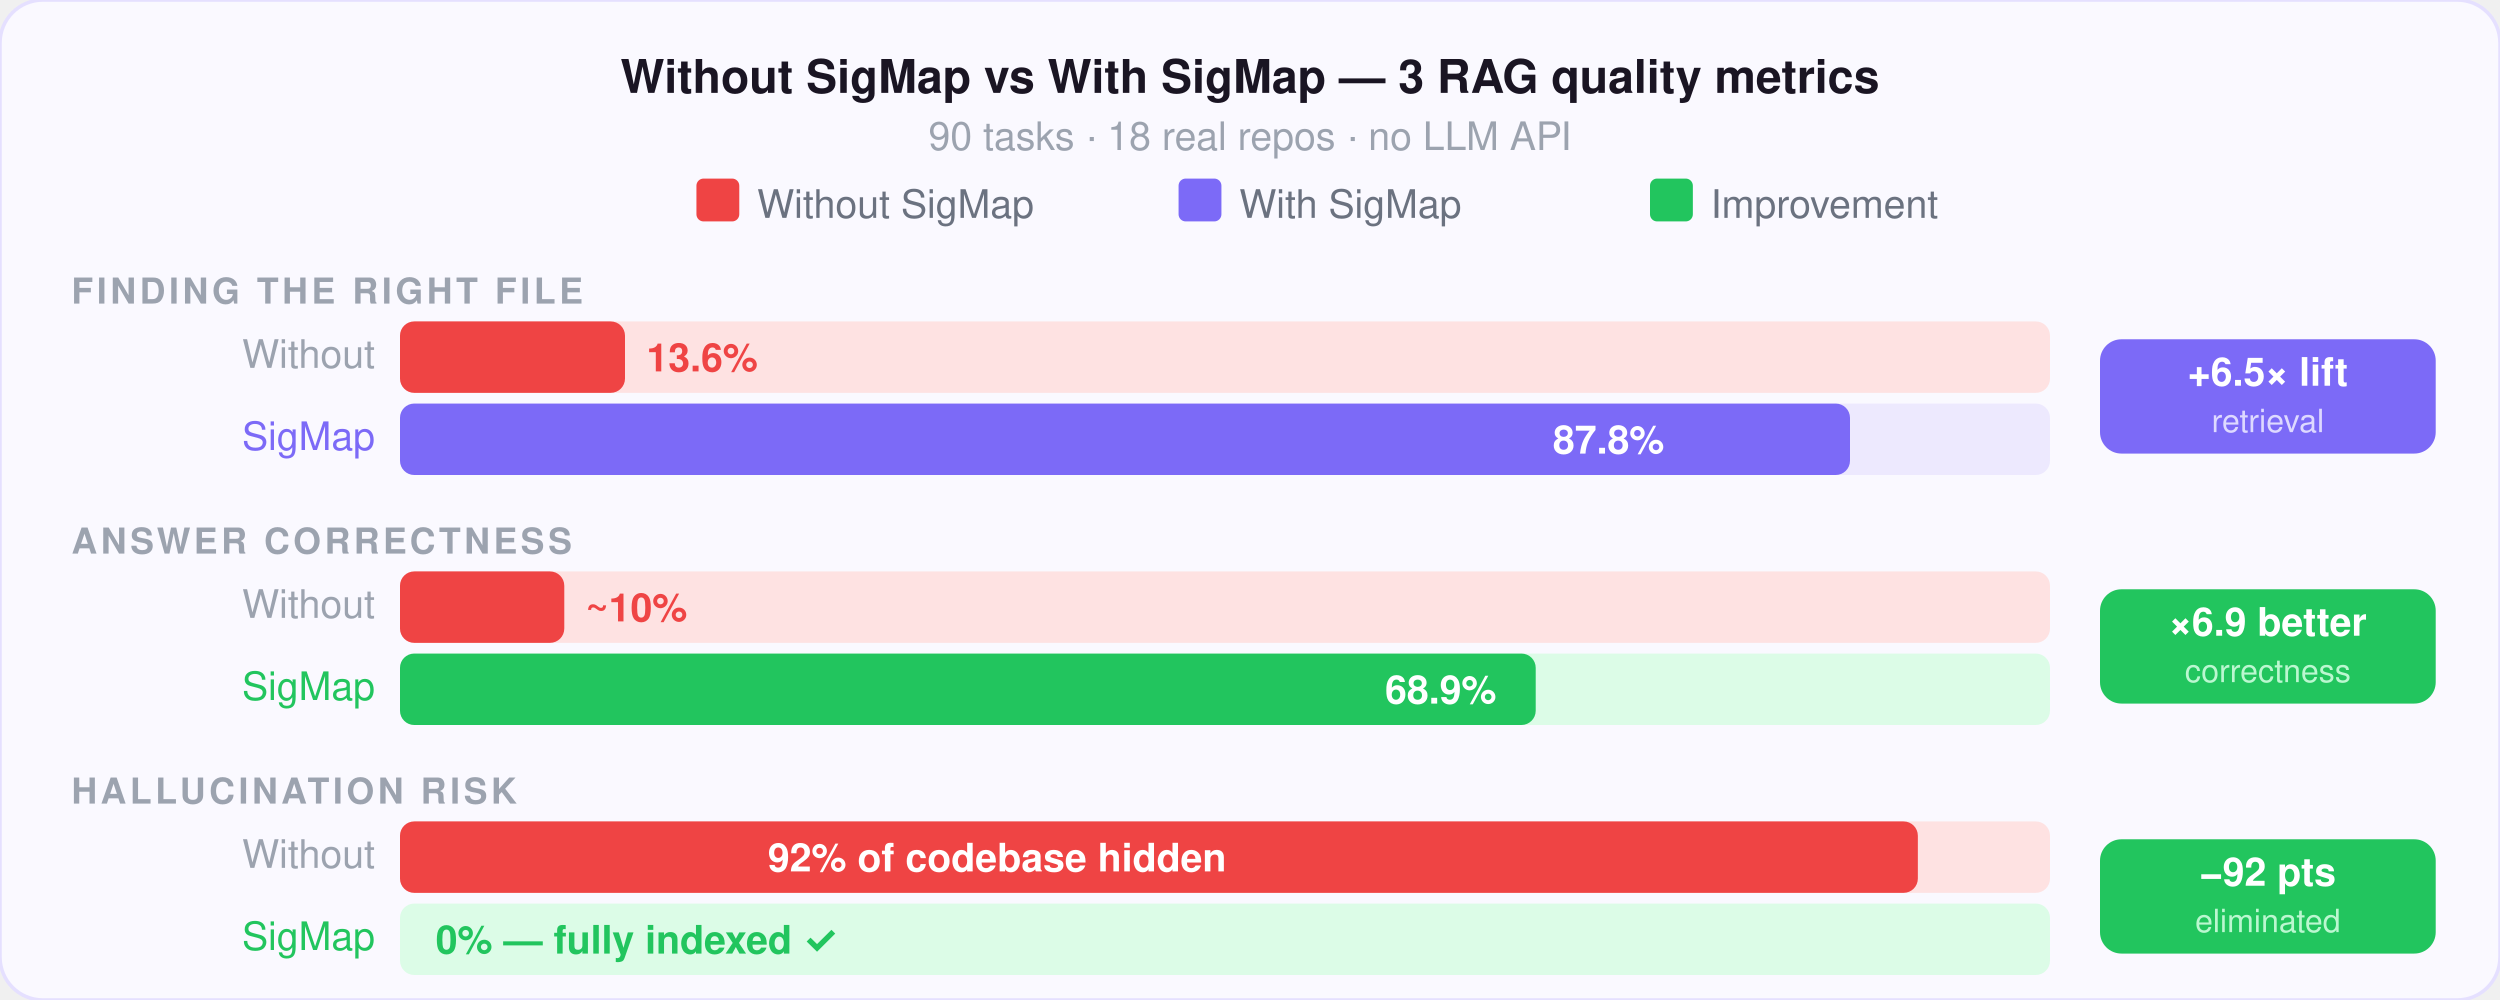
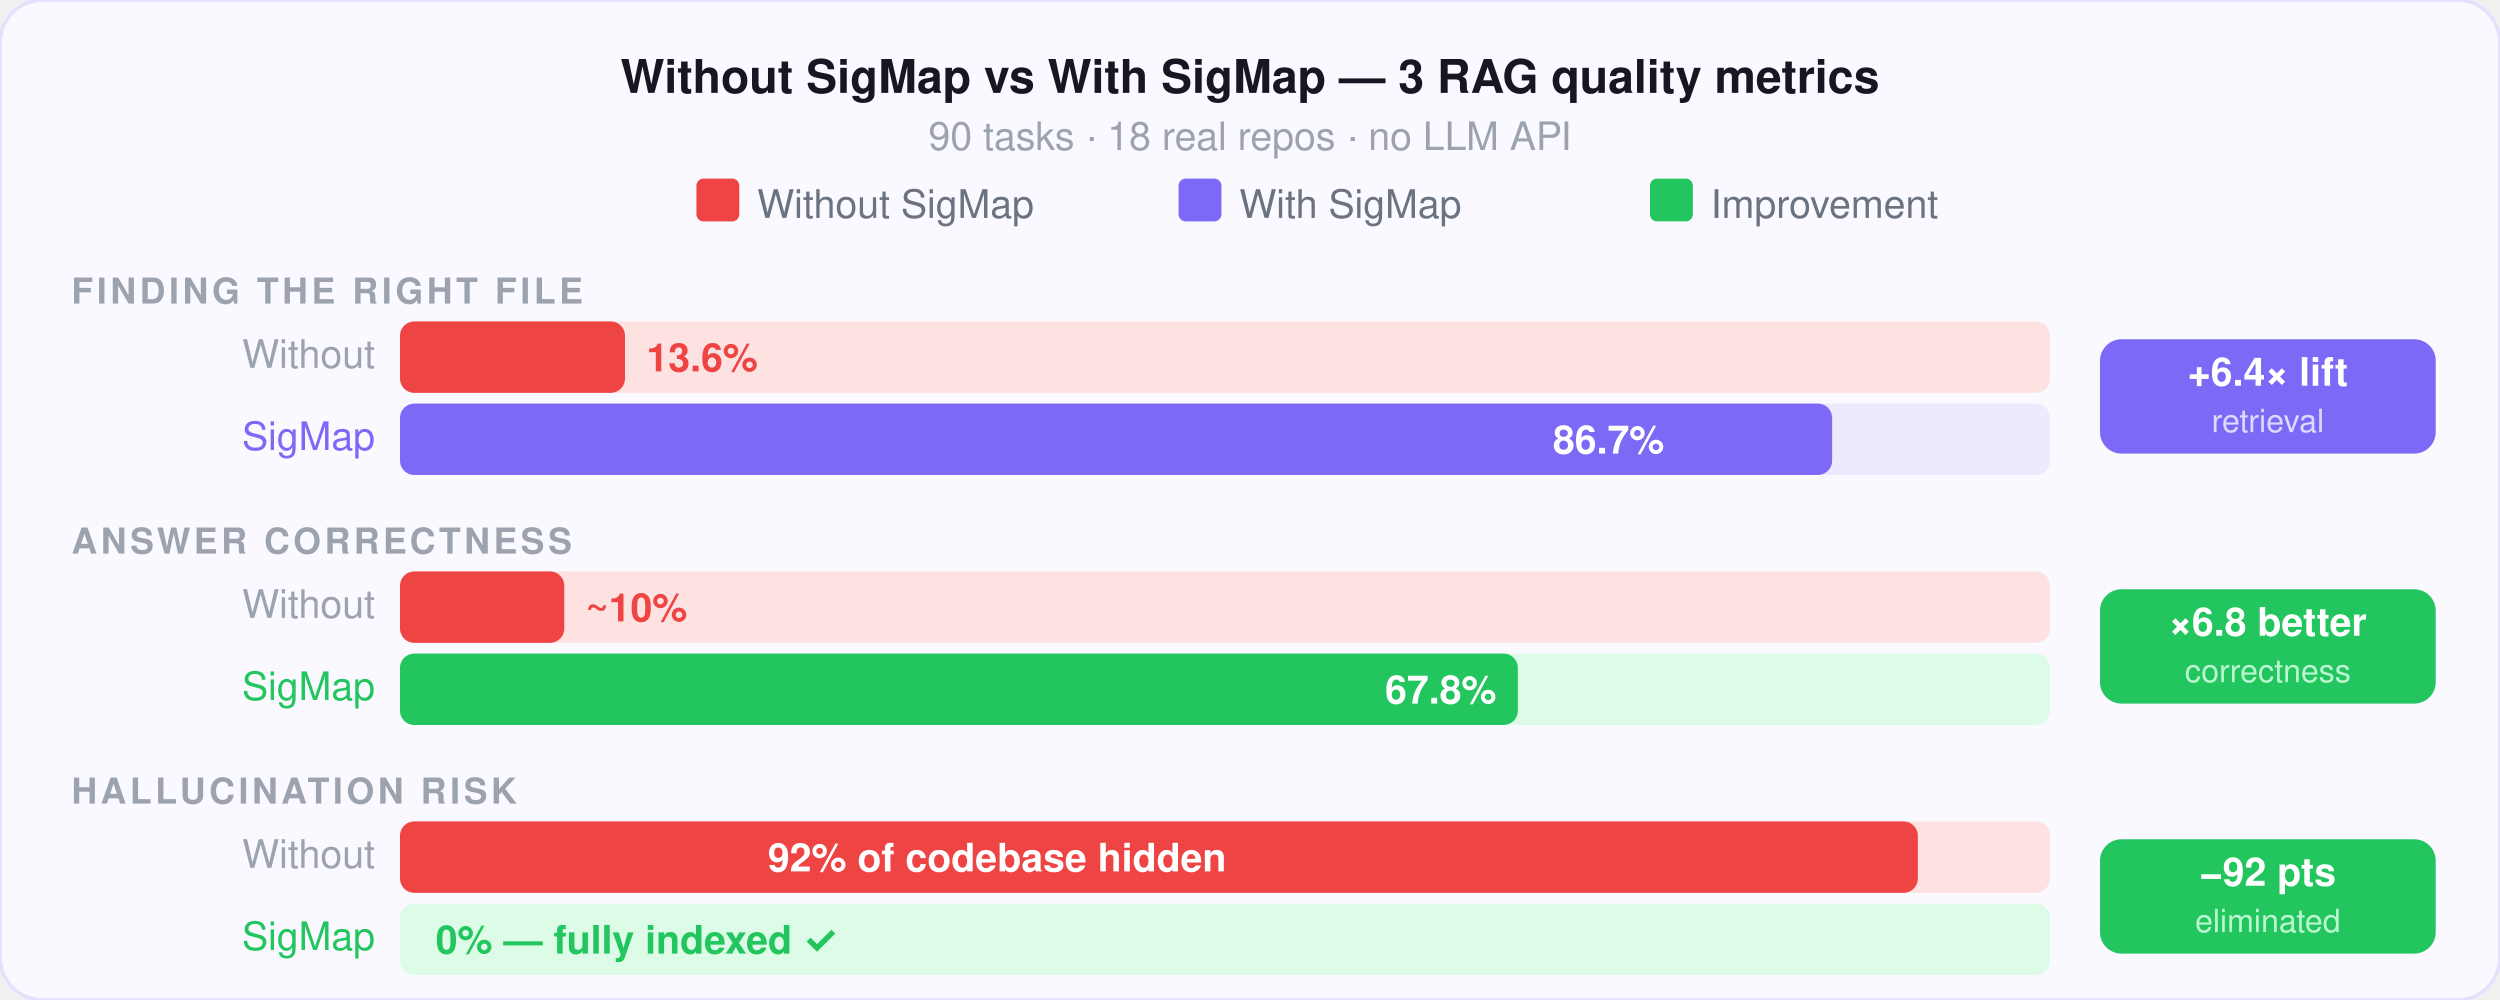
<svg xmlns="http://www.w3.org/2000/svg" viewBox="0 0 700 280" width="700" height="280" font-family="-apple-system,BlinkMacSystemFont,'Segoe UI',Helvetica,Arial,sans-serif">
  <rect width="700" height="280" fill="#faf9ff" rx="12" />
  <rect width="700" height="280" fill="none" stroke="#e5e0ff" stroke-width="1" rx="12" />
  <text x="350" y="26" text-anchor="middle" font-size="13" font-weight="700" fill="#1a1523">Without SigMap vs With SigMap — 3 RAG quality metrics</text>
  <text x="350" y="42" text-anchor="middle" font-size="11" fill="#9ca3af">90 tasks · 18 real repos · no LLM API</text>
  <rect x="195" y="50" width="12" height="12" fill="#ef4444" rx="2" />
  <text x="212" y="61" font-size="11" fill="#6b7280">Without SigMap</text>
  <rect x="330" y="50" width="12" height="12" fill="#7c6af7" rx="2" />
  <text x="347" y="61" font-size="11" fill="#6b7280">With SigMap</text>
  <rect x="462" y="50" width="12" height="12" fill="#22c55e" rx="2" />
  <text x="479" y="61" font-size="11" fill="#6b7280">Improvement</text>
  <text x="20" y="85" font-size="10" font-weight="600" fill="#9ca3af" letter-spacing="1">FINDING THE RIGHT FILE</text>
  <text x="105" y="103" text-anchor="end" font-size="11" fill="#9ca3af">Without</text>
  <rect x="112" y="90" width="462" height="20" fill="#fee2e2" rx="4" />
  <rect x="112" y="90" width="63" height="20" fill="#ef4444" rx="4" />
  <text x="181" y="104" font-size="11" font-weight="600" fill="#ef4444">13.6%</text>
  <text x="105" y="126" text-anchor="end" font-size="11" fill="#7c6af7">SigMap</text>
  <rect x="112" y="113" width="462" height="20" fill="#ede9fe" rx="4" />
-   <rect x="112" y="113" width="406" height="20" fill="#7c6af7" rx="4" />
-   <text x="466" y="127" text-anchor="end" font-size="11" font-weight="700" fill="#fff">87.8%</text>
+   <rect x="112" y="113" width="401" height="20" fill="#7c6af7" rx="4" />
+   <text x="466" y="127" text-anchor="end" font-size="11" font-weight="700" fill="#fff">86.7%</text>
  <rect x="588" y="95" width="94" height="32" fill="#7c6af7" rx="6" />
-   <text x="635" y="108" text-anchor="middle" font-size="11" font-weight="700" fill="#fff">+6.5× lift</text>
+   <text x="635" y="108" text-anchor="middle" font-size="11" font-weight="700" fill="#fff">+6.4× lift</text>
  <text x="635" y="121" text-anchor="middle" font-size="9" fill="#ded9ff">retrieval</text>
  <text x="20" y="155" font-size="10" font-weight="600" fill="#9ca3af" letter-spacing="1">ANSWER CORRECTNESS</text>
  <text x="105" y="173" text-anchor="end" font-size="11" fill="#9ca3af">Without</text>
  <rect x="112" y="160" width="462" height="20" fill="#fee2e2" rx="4" />
  <rect x="112" y="160" width="46" height="20" fill="#ef4444" rx="4" />
  <text x="164" y="174" font-size="11" font-weight="600" fill="#ef4444">~10%</text>
  <text x="105" y="196" text-anchor="end" font-size="11" fill="#22c55e">SigMap</text>
  <rect x="112" y="183" width="462" height="20" fill="#dcfce7" rx="4" />
-   <rect x="112" y="183" width="318" height="20" fill="#22c55e" rx="4" />
-   <text x="419" y="197" text-anchor="end" font-size="11" font-weight="700" fill="#fff">68.9%</text>
+   <rect x="112" y="183" width="313" height="20" fill="#22c55e" rx="4" />
+   <text x="419" y="197" text-anchor="end" font-size="11" font-weight="700" fill="#fff">67.8%</text>
  <rect x="588" y="165" width="94" height="32" fill="#22c55e" rx="6" />
-   <text x="635" y="178" text-anchor="middle" font-size="11" font-weight="700" fill="#fff">×6.9 better</text>
+   <text x="635" y="178" text-anchor="middle" font-size="11" font-weight="700" fill="#fff">×6.8 better</text>
  <text x="635" y="191" text-anchor="middle" font-size="9" fill="#bbf7d0">correctness</text>
  <text x="20" y="225" font-size="10" font-weight="600" fill="#9ca3af" letter-spacing="1">HALLUCINATION RISK</text>
  <text x="105" y="243" text-anchor="end" font-size="11" fill="#9ca3af">Without</text>
  <rect x="112" y="230" width="462" height="20" fill="#fee2e2" rx="4" />
  <rect x="112" y="230" width="425" height="20" fill="#ef4444" rx="4" />
  <text x="215" y="244" font-size="11" font-weight="700" fill="#fff">92% of codebase hidden</text>
  <text x="105" y="266" text-anchor="end" font-size="11" fill="#22c55e">SigMap</text>
  <rect x="112" y="253" width="462" height="20" fill="#dcfce7" rx="4" />
  <text x="122" y="267" font-size="11" font-weight="700" fill="#22c55e">0% — fully indexed ✓</text>
  <rect x="588" y="235" width="94" height="32" fill="#22c55e" rx="6" />
  <text x="635" y="248" text-anchor="middle" font-size="11" font-weight="700" fill="#fff">−92 pts</text>
  <text x="635" y="261" text-anchor="middle" font-size="9" fill="#bbf7d0">eliminated</text>
</svg>
